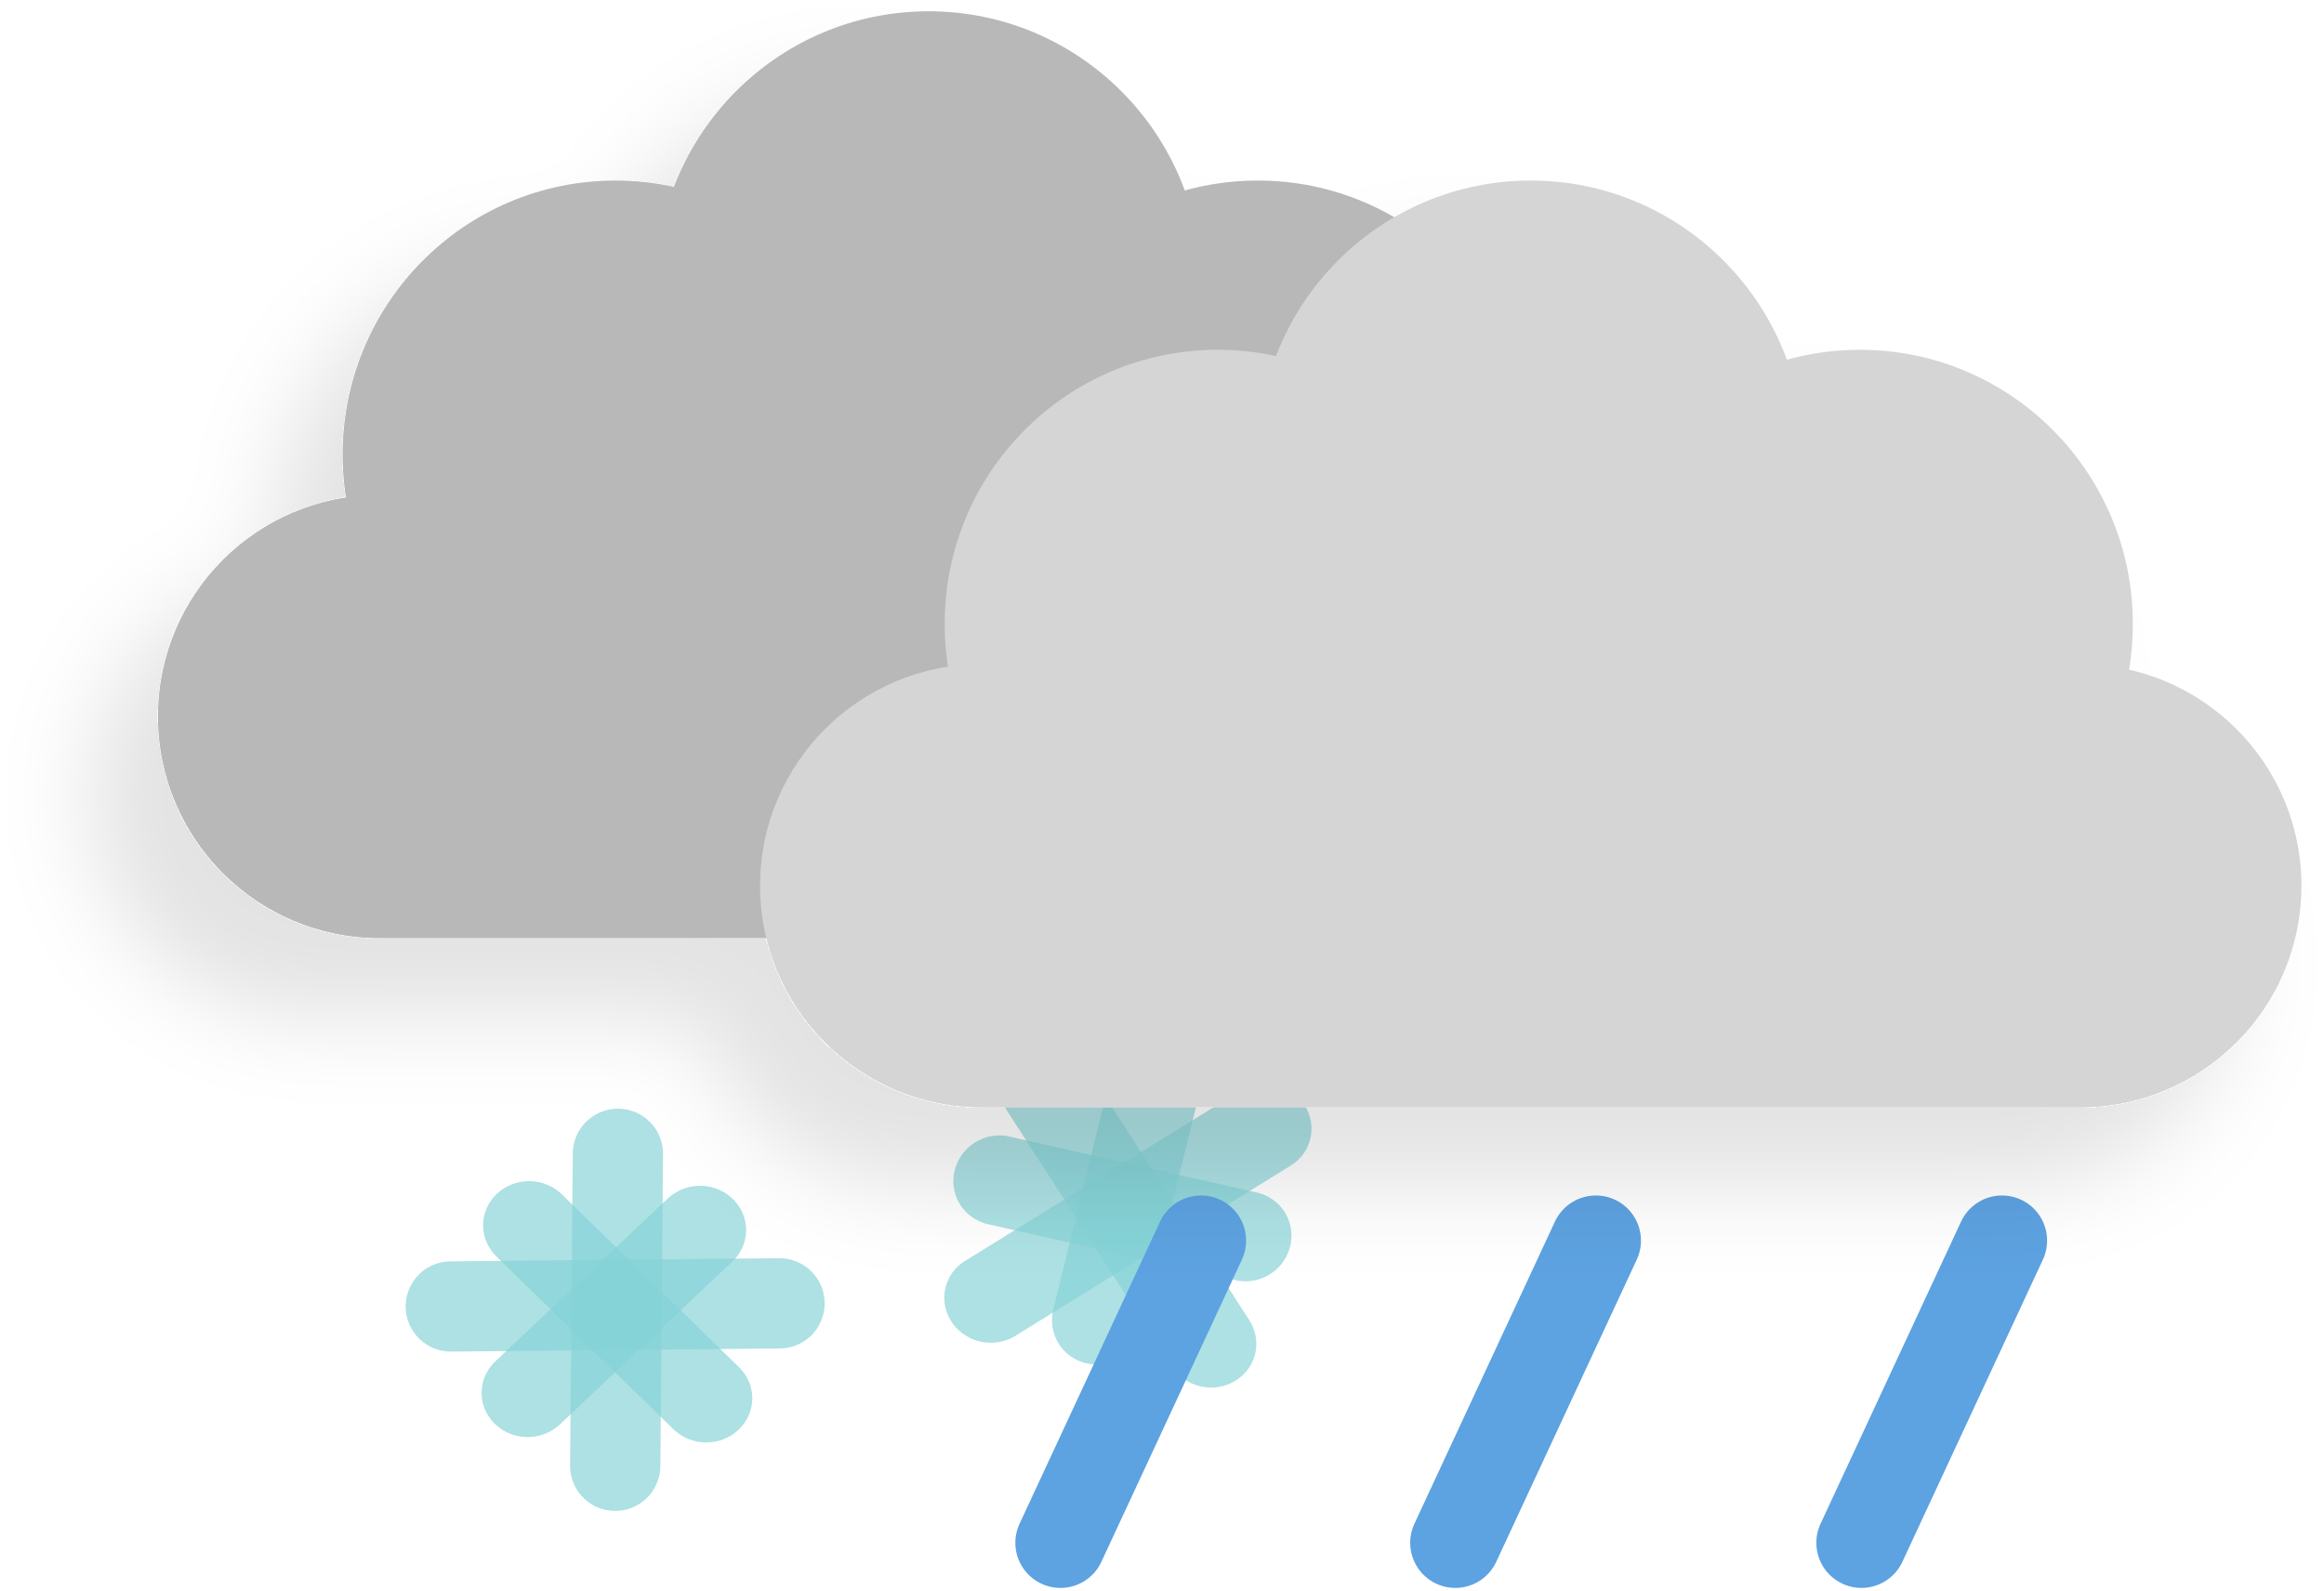
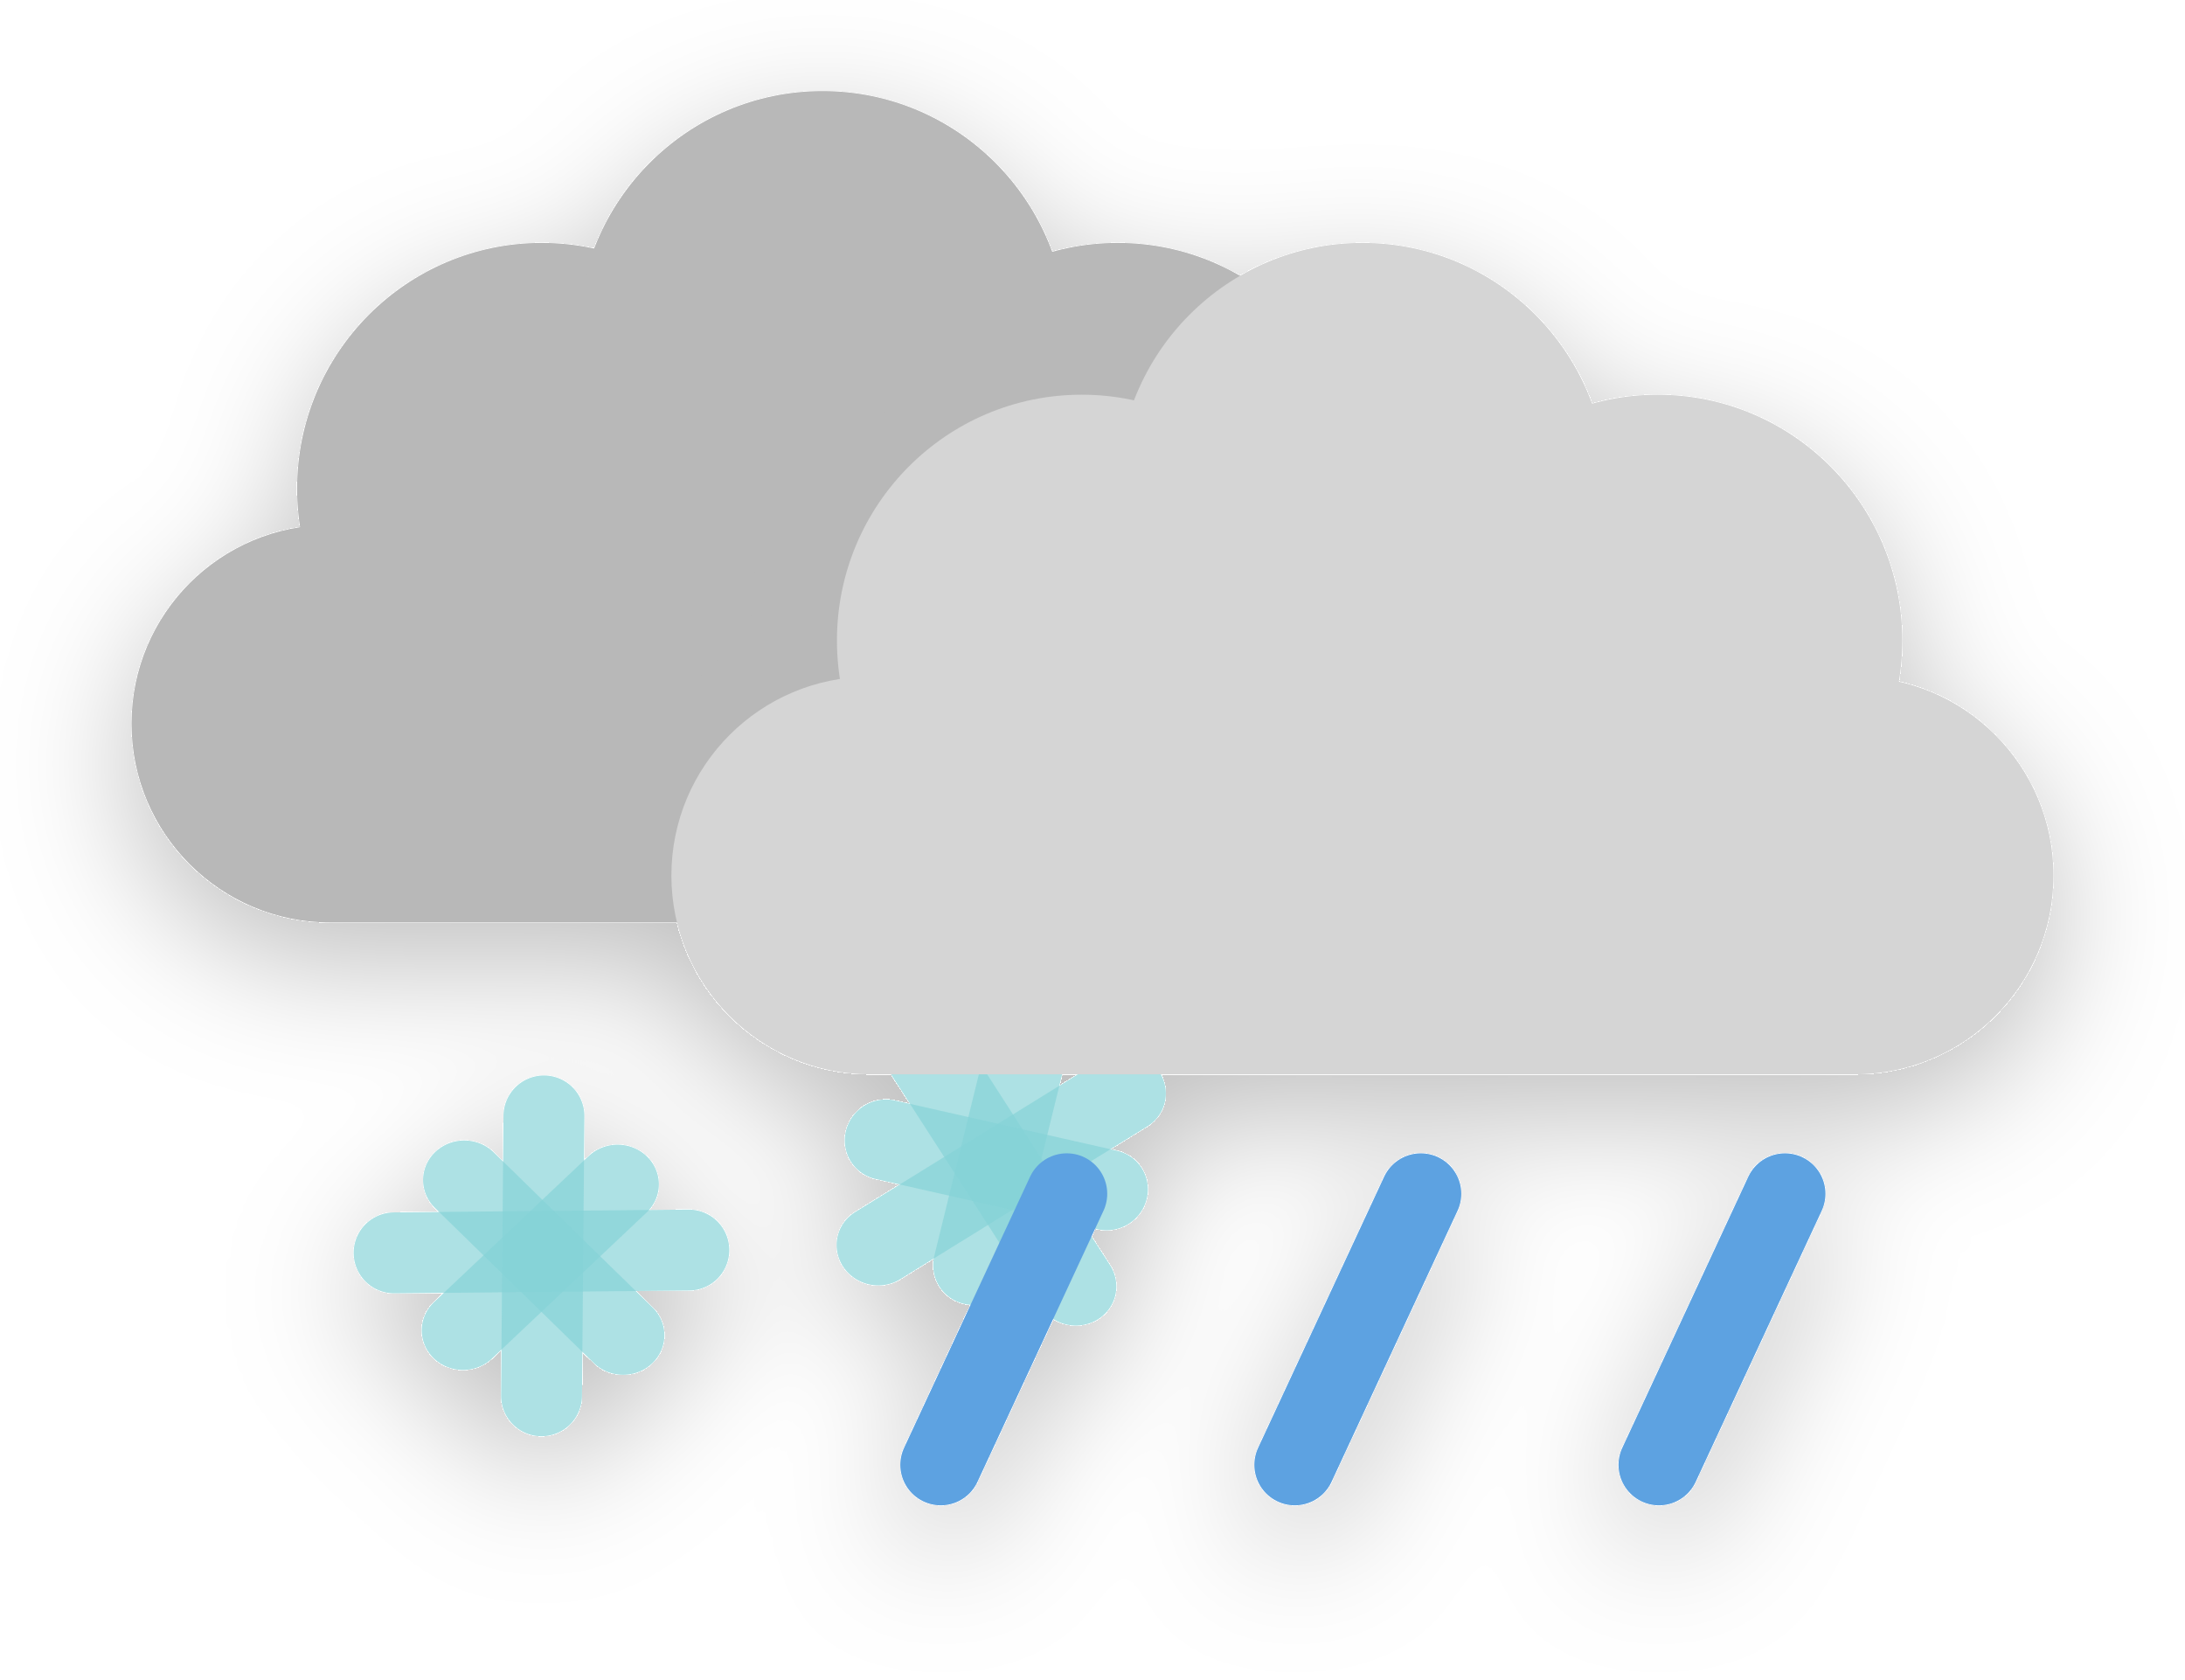
- <svg xmlns="http://www.w3.org/2000/svg" width="206" height="141" viewBox="0 0 206 141" fill="none">
-   <line x1="4" y1="-4" x2="33.138" y2="-4" transform="matrix(0.999955 -0.00952297 0.0103256 0.999947 36 119.878)" stroke="#85D2D7" stroke-opacity="0.67" stroke-width="8" stroke-linecap="round" />
-   <line x1="4" y1="-4" x2="31.666" y2="-4" transform="matrix(0.00860461 -0.999963 0.999969 0.00793573 58.499 134)" stroke="#85D2D7" stroke-opacity="0.67" stroke-width="8" stroke-linecap="round" />
-   <line x1="4" y1="-4" x2="25.027" y2="-4" transform="matrix(0.726956 -0.686684 0.715518 0.698594 46.7235 129.041)" stroke="#85D2D7" stroke-opacity="0.67" stroke-width="8" stroke-linecap="round" />
-   <line x1="4" y1="-4" x2="25.943" y2="-4" transform="matrix(-0.715518 -0.698594 0.726956 -0.686684 68.3715 124.025)" stroke="#85D2D7" stroke-opacity="0.67" stroke-width="8" stroke-linecap="round" />
-   <line x1="4" y1="-4" x2="32.712" y2="-4" transform="matrix(-0.850489 0.525992 -0.556954 -0.830543 113.36 94.5981)" stroke="#85D2D7" stroke-opacity="0.67" stroke-width="8" stroke-linecap="round" />
-   <line x1="4" y1="-4" x2="32.079" y2="-4" transform="matrix(0.541506 0.840697 -0.859745 0.510724 86.4854 94.1682)" stroke="#85D2D7" stroke-opacity="0.67" stroke-width="8" stroke-linecap="round" />
-   <line x1="4" y1="-4" x2="24.487" y2="-4" transform="matrix(-0.238318 0.971187 -0.975335 -0.22073 99.201 92.3359)" stroke="#85D2D7" stroke-opacity="0.67" stroke-width="8" stroke-linecap="round" />
-   <line x1="4" y1="-4" x2="26.49" y2="-4" transform="matrix(0.975335 0.22073 -0.238318 0.971187 83.6693 107.661)" stroke="#85D2D7" stroke-opacity="0.67" stroke-width="8" stroke-linecap="round" />
-   <path d="M177.456 110L165 136.795" stroke="#5DA2E1" stroke-width="8" stroke-linecap="round" />
-   <path d="M106.456 110L94 136.795" stroke="#5DA2E1" stroke-width="8" stroke-linecap="round" />
-   <path d="M141.456 110L129 136.795" stroke="#5DA2E1" stroke-width="8" stroke-linecap="round" />
+ <svg xmlns="http://www.w3.org/2000/svg" width="216" height="166" viewBox="0 0 216 166" fill="none">
  <g filter="url(#filter0_d_144_179)">
-     <rect x="14" y="43.879" width="136.629" height="39.306" rx="19.653" fill="#B8B8B8" />
-     <ellipse cx="54.562" cy="40.306" rx="24.195" ry="24.298" fill="#B8B8B8" />
-     <ellipse cx="82.315" cy="25.298" rx="24.195" ry="24.298" fill="#B8B8B8" />
-     <ellipse cx="111.491" cy="40.306" rx="24.195" ry="24.298" fill="#B8B8B8" />
-     <rect x="67.371" y="58.887" width="136.629" height="39.306" rx="19.653" fill="#D5D5D5" />
-     <ellipse cx="107.933" cy="55.313" rx="24.195" ry="24.298" fill="#D5D5D5" />
-     <ellipse cx="135.685" cy="40.306" rx="24.195" ry="24.298" fill="#D5D5D5" />
-     <ellipse cx="164.861" cy="55.313" rx="24.195" ry="24.298" fill="#D5D5D5" />
+     <line x1="4" y1="-4" x2="33.138" y2="-4" transform="matrix(0.999955 -0.00952297 0.0103256 0.999947 35 127.878)" stroke="#85D2D7" stroke-opacity="0.67" stroke-width="8" stroke-linecap="round" />
+     <line x1="4" y1="-4" x2="31.666" y2="-4" transform="matrix(0.00860461 -0.999963 0.999969 0.00793573 57.499 142)" stroke="#85D2D7" stroke-opacity="0.67" stroke-width="8" stroke-linecap="round" />
+     <line x1="4" y1="-4" x2="25.027" y2="-4" transform="matrix(0.726956 -0.686684 0.715518 0.698594 45.7235 137.041)" stroke="#85D2D7" stroke-opacity="0.67" stroke-width="8" stroke-linecap="round" />
+     <line x1="4" y1="-4" x2="25.943" y2="-4" transform="matrix(-0.715518 -0.698594 0.726956 -0.686684 67.3715 132.025)" stroke="#85D2D7" stroke-opacity="0.67" stroke-width="8" stroke-linecap="round" />
+     <line x1="4" y1="-4" x2="32.712" y2="-4" transform="matrix(-0.850489 0.525992 -0.556954 -0.830543 112.36 102.598)" stroke="#85D2D7" stroke-opacity="0.67" stroke-width="8" stroke-linecap="round" />
+     <line x1="4" y1="-4" x2="32.079" y2="-4" transform="matrix(0.541506 0.840697 -0.859745 0.510724 85.4854 102.168)" stroke="#85D2D7" stroke-opacity="0.67" stroke-width="8" stroke-linecap="round" />
+     <line x1="4" y1="-4" x2="24.487" y2="-4" transform="matrix(-0.238318 0.971187 -0.975335 -0.22073 98.201 100.336)" stroke="#85D2D7" stroke-opacity="0.67" stroke-width="8" stroke-linecap="round" />
+     <line x1="4" y1="-4" x2="26.49" y2="-4" transform="matrix(0.975335 0.22073 -0.238318 0.971187 82.6693 115.661)" stroke="#85D2D7" stroke-opacity="0.67" stroke-width="8" stroke-linecap="round" />
+     <path d="M176.456 118L164 144.795" stroke="#5DA2E1" stroke-width="8" stroke-linecap="round" />
+     <path d="M105.456 118L93 144.795" stroke="#5DA2E1" stroke-width="8" stroke-linecap="round" />
+     <path d="M140.456 118L128 144.795" stroke="#5DA2E1" stroke-width="8" stroke-linecap="round" />
+     <rect x="13" y="51.879" width="136.629" height="39.306" rx="19.653" fill="#B8B8B8" />
+     <ellipse cx="53.562" cy="48.306" rx="24.195" ry="24.298" fill="#B8B8B8" />
+     <ellipse cx="81.315" cy="33.298" rx="24.195" ry="24.298" fill="#B8B8B8" />
+     <ellipse cx="110.491" cy="48.306" rx="24.195" ry="24.298" fill="#B8B8B8" />
+     <rect x="66.371" y="66.887" width="136.629" height="39.306" rx="19.653" fill="#D5D5D5" />
+     <ellipse cx="106.933" cy="63.313" rx="24.195" ry="24.298" fill="#D5D5D5" />
+     <ellipse cx="134.685" cy="48.306" rx="24.195" ry="24.298" fill="#D5D5D5" />
+     <ellipse cx="163.861" cy="63.313" rx="24.195" ry="24.298" fill="#D5D5D5" />
  </g>
  <defs>
-     <filter id="filter0_d_144_179" x="0" y="0" width="206" height="113.193" filterUnits="userSpaceOnUse" color-interpolation-filters="sRGB">
+     <filter id="filter0_d_144_179" x="0" y="0" width="216" height="165.796" filterUnits="userSpaceOnUse" color-interpolation-filters="sRGB">
      <feFlood flood-opacity="0" result="BackgroundImageFix" />
      <feColorMatrix in="SourceAlpha" type="matrix" values="0 0 0 0 0 0 0 0 0 0 0 0 0 0 0 0 0 0 127 0" result="hardAlpha" />
-       <feOffset dx="-6" dy="7" />
-       <feGaussianBlur stdDeviation="4" />
+       <feOffset dy="4" />
+       <feGaussianBlur stdDeviation="6.5" />
      <feComposite in2="hardAlpha" operator="out" />
-       <feColorMatrix type="matrix" values="0 0 0 0 0 0 0 0 0 0 0 0 0 0 0 0 0 0 0.11 0" />
+       <feColorMatrix type="matrix" values="0 0 0 0 0 0 0 0 0 0 0 0 0 0 0 0 0 0 0.25 0" />
      <feBlend mode="normal" in2="BackgroundImageFix" result="effect1_dropShadow_144_179" />
      <feBlend mode="normal" in="SourceGraphic" in2="effect1_dropShadow_144_179" result="shape" />
    </filter>
  </defs>
</svg>
